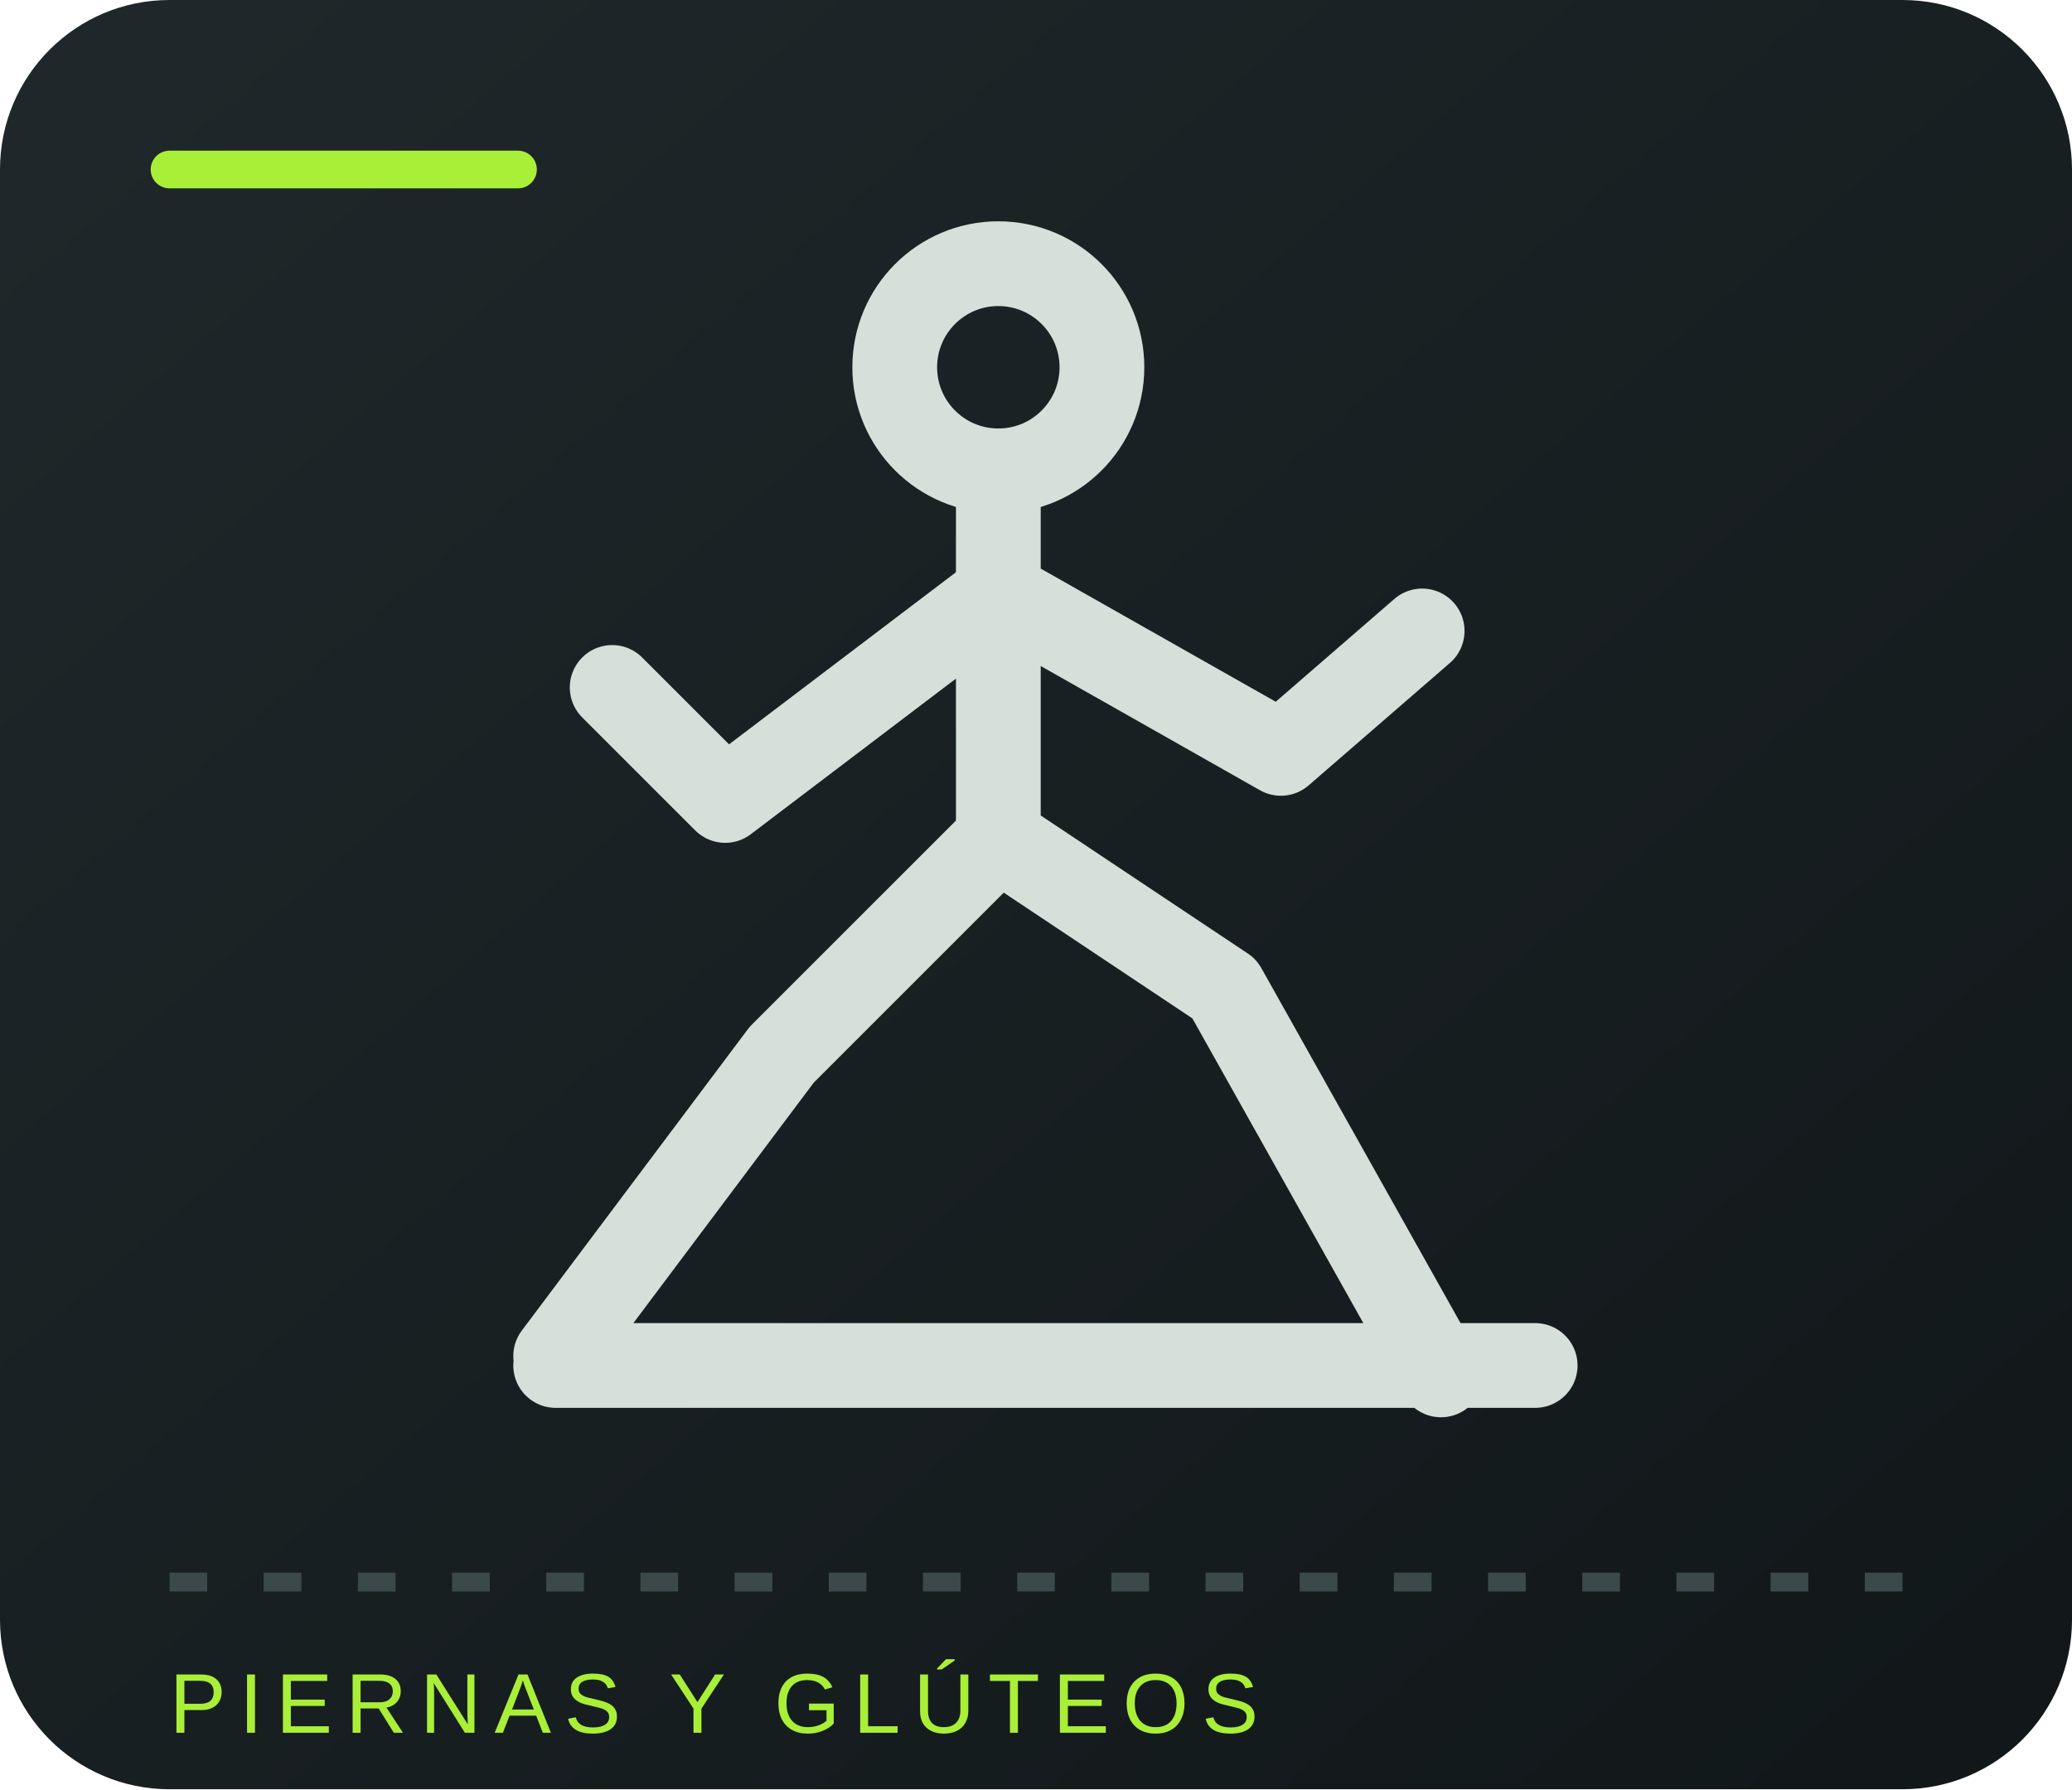
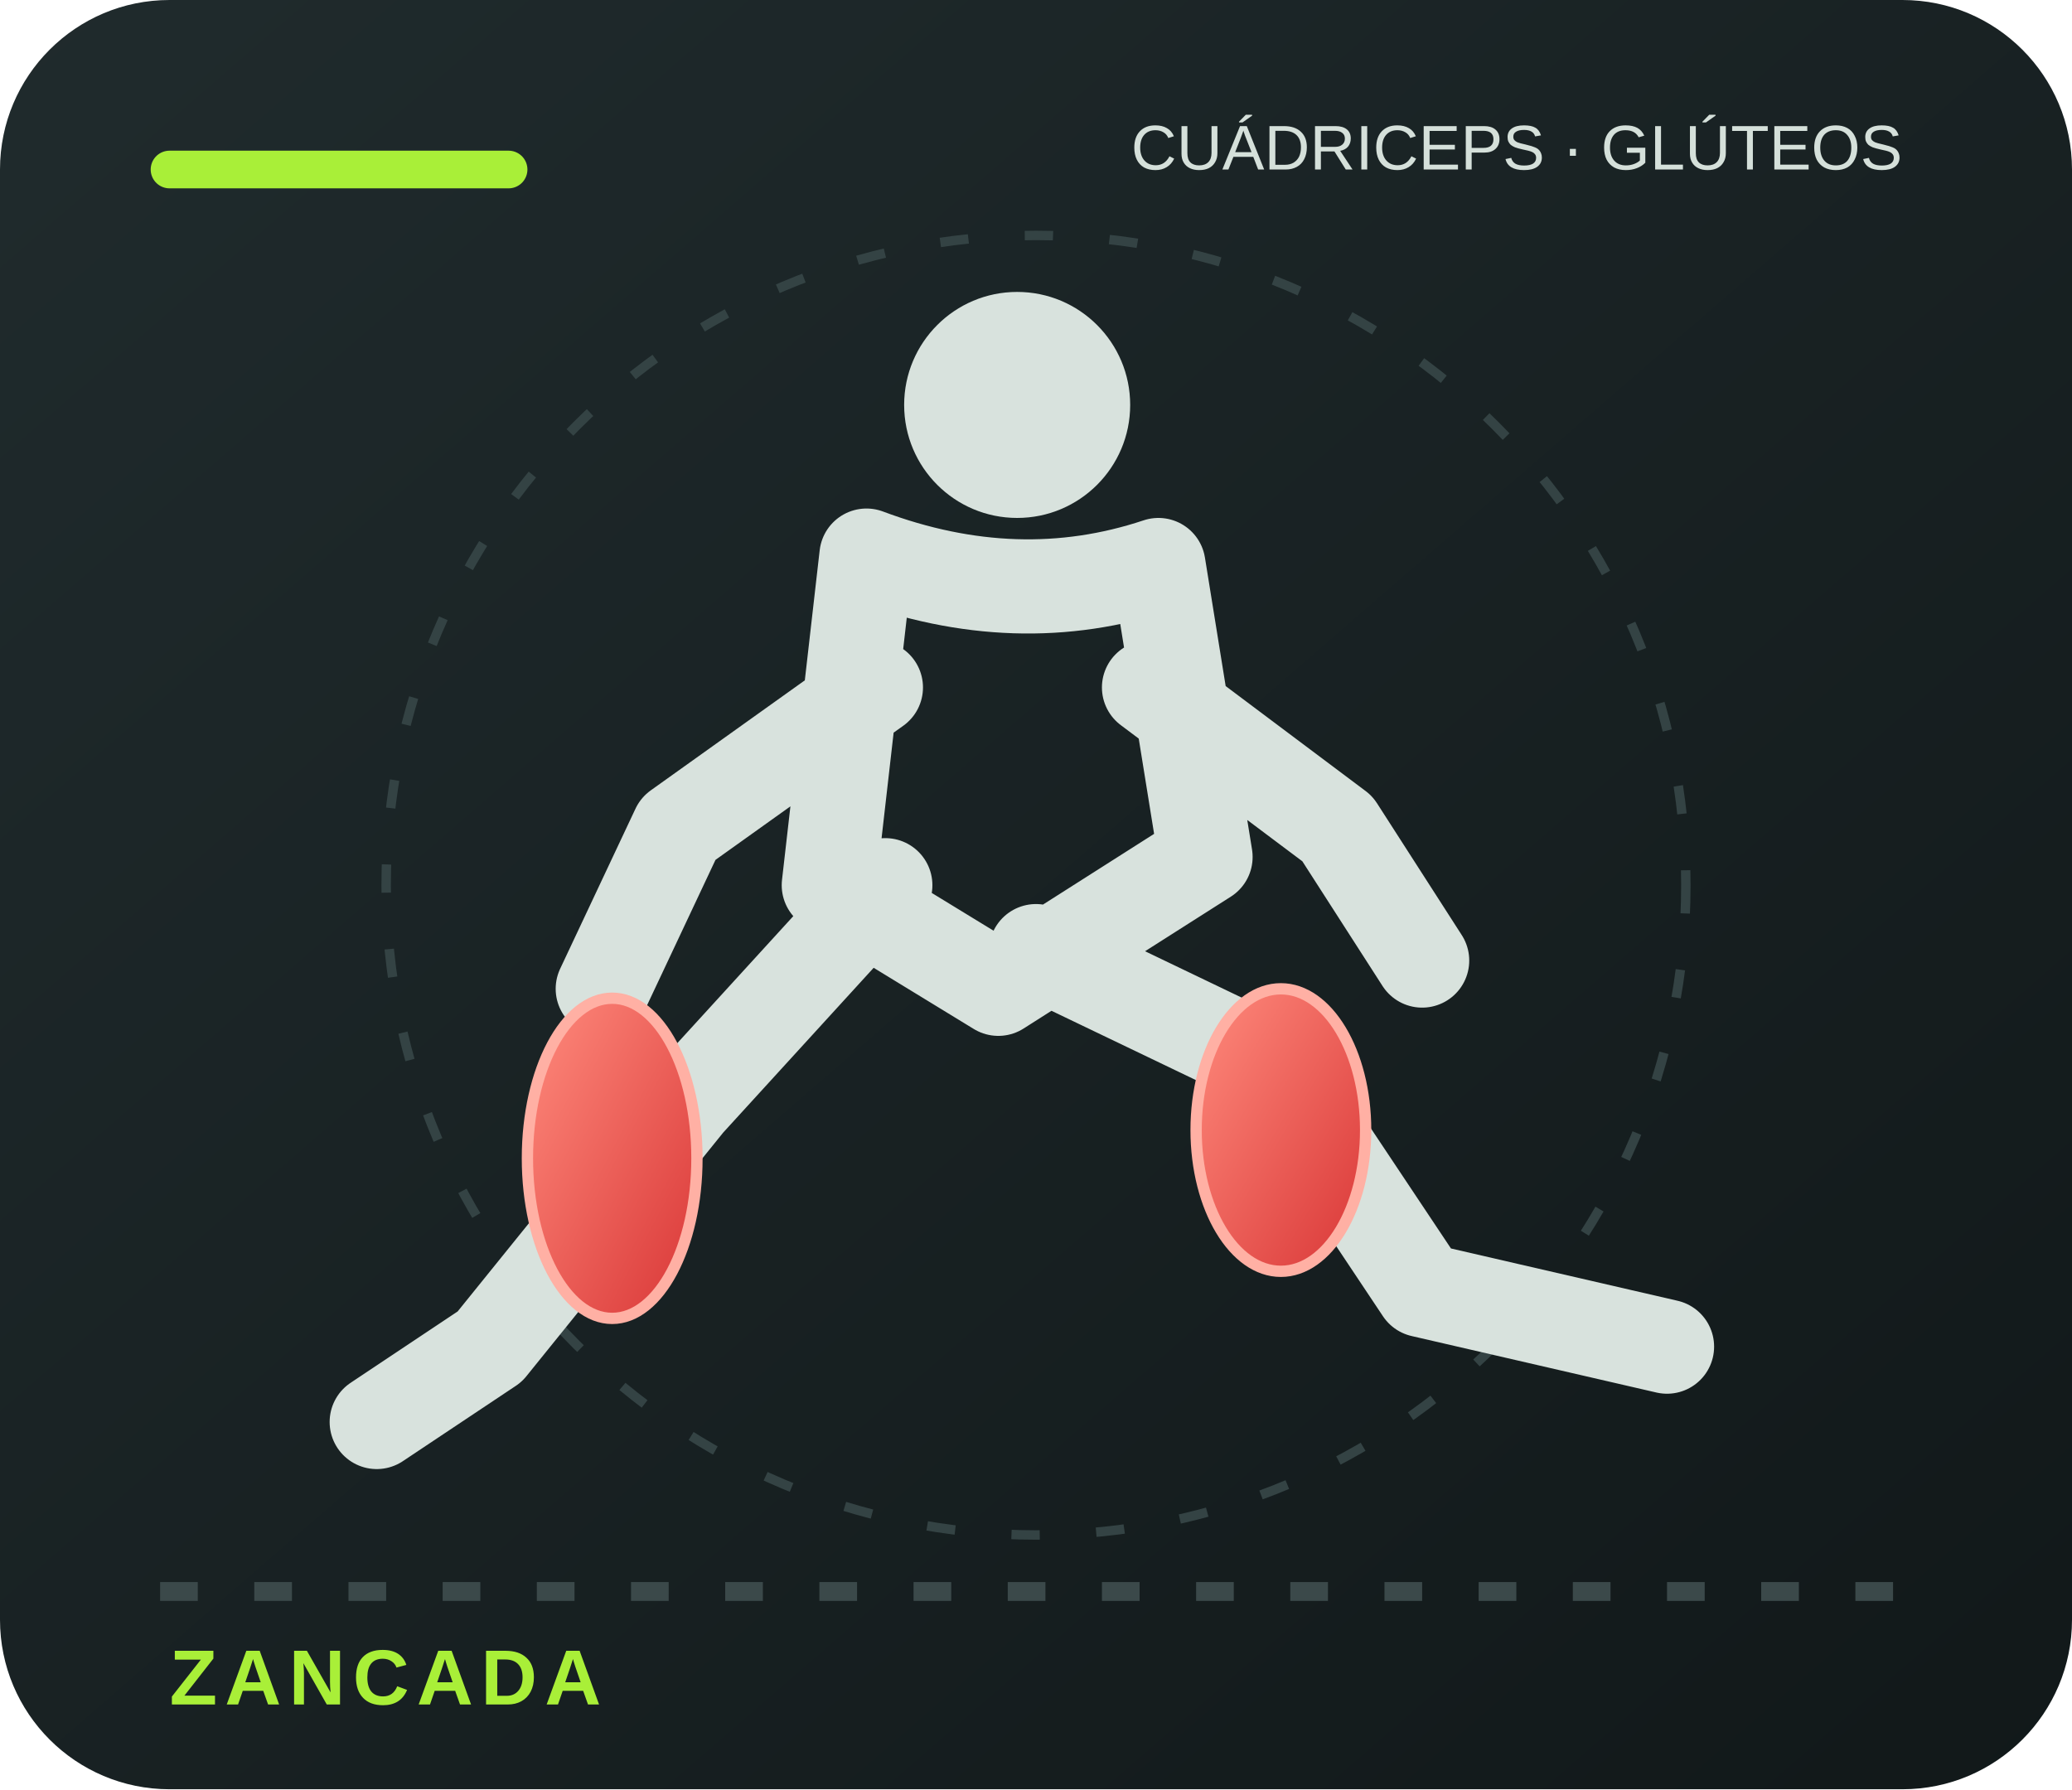
- <svg xmlns="http://www.w3.org/2000/svg" viewBox="0 0 220 190" role="img" aria-label="Ilustración de Zancada">
+ <svg xmlns="http://www.w3.org/2000/svg" viewBox="0 0 220 190" role="img" aria-label="Ilustración anatómica de ZANCADA">
  <defs>
    <linearGradient id="bg" x1="0" y1="0" x2="1" y2="1">
-       <stop stop-color="#20282b" />
-       <stop offset="1" stop-color="#111719" />
+       <stop stop-color="#202b2d" />
+       <stop offset="1" stop-color="#111819" />
+     </linearGradient>
+     <linearGradient id="muscle" x1="0" y1="0" x2="1" y2="1">
+       <stop stop-color="#ff8b7d" />
+       <stop offset="1" stop-color="#d93636" />
    </linearGradient>
  </defs>
  <rect width="220" height="190" rx="18" fill="url(#bg)" />
-   <path d="M18 168 H202" stroke="#3b494a" stroke-width="2" stroke-dasharray="4 6" />
-   <g fill="none" stroke="#d5e0da" stroke-width="9" stroke-linecap="round" stroke-linejoin="round">
-     <circle cx="106" cy="39" r="11" />
-     <path d="M106 51 L106 89 L83 112 L59 144 M106 89 L130 105 L153 146 M106 63 L77 85 L65 73 M106 63 L136 80 L151 67 M59 145 H163" />
+   <circle cx="110" cy="94" r="69" fill="none" stroke="#344344" stroke-width="1" stroke-dasharray="3 6" />
+   <path d="M17 169H203" stroke="#3b494a" stroke-width="2" stroke-dasharray="4 6" />
+   <g fill="none" stroke="#d8e2dd" stroke-width="10" stroke-linecap="round" stroke-linejoin="round">
+     <circle cx="108" cy="43" r="12" fill="#d8e2dd" stroke="none" />
+     <path d="M92 59 Q108 65 123 60 L128 91 L106 105 L88 94 Z M94 94 L73 117 L52 143 L40 151 M110 101 L135 113 L151 137 L177 143 M93 73 L72 88 L64 105 M122 73 L142 88 L151 102" />
  </g>
-   <path d="M18 18 H55" stroke="#a9ef38" stroke-width="4" stroke-linecap="round" />
-   <text x="18" y="184" fill="#a9ef38" font-size="9" font-family="Arial,sans-serif" letter-spacing="1.4">PIERNAS Y GLÚTEOS</text>
+   <g fill="url(#muscle)" stroke="#ffb0a4" stroke-width="1.2">
+     <ellipse cx="65" cy="123" rx="9" ry="17" />
+     <ellipse cx="136" cy="120" rx="9" ry="15" />
+   </g>
+   <path d="M18 18H54" stroke="#a9ef38" stroke-width="4" stroke-linecap="round" />
+   <text x="18" y="181" fill="#a9ef38" font-size="8.3" font-family="Arial,sans-serif" font-weight="700" letter-spacing=".8">ZANCADA</text>
+   <text x="202" y="18" text-anchor="end" fill="#d5e0da" font-size="6.7" font-family="Arial,sans-serif">CUÁDRICEPS · GLÚTEOS</text>
</svg>
